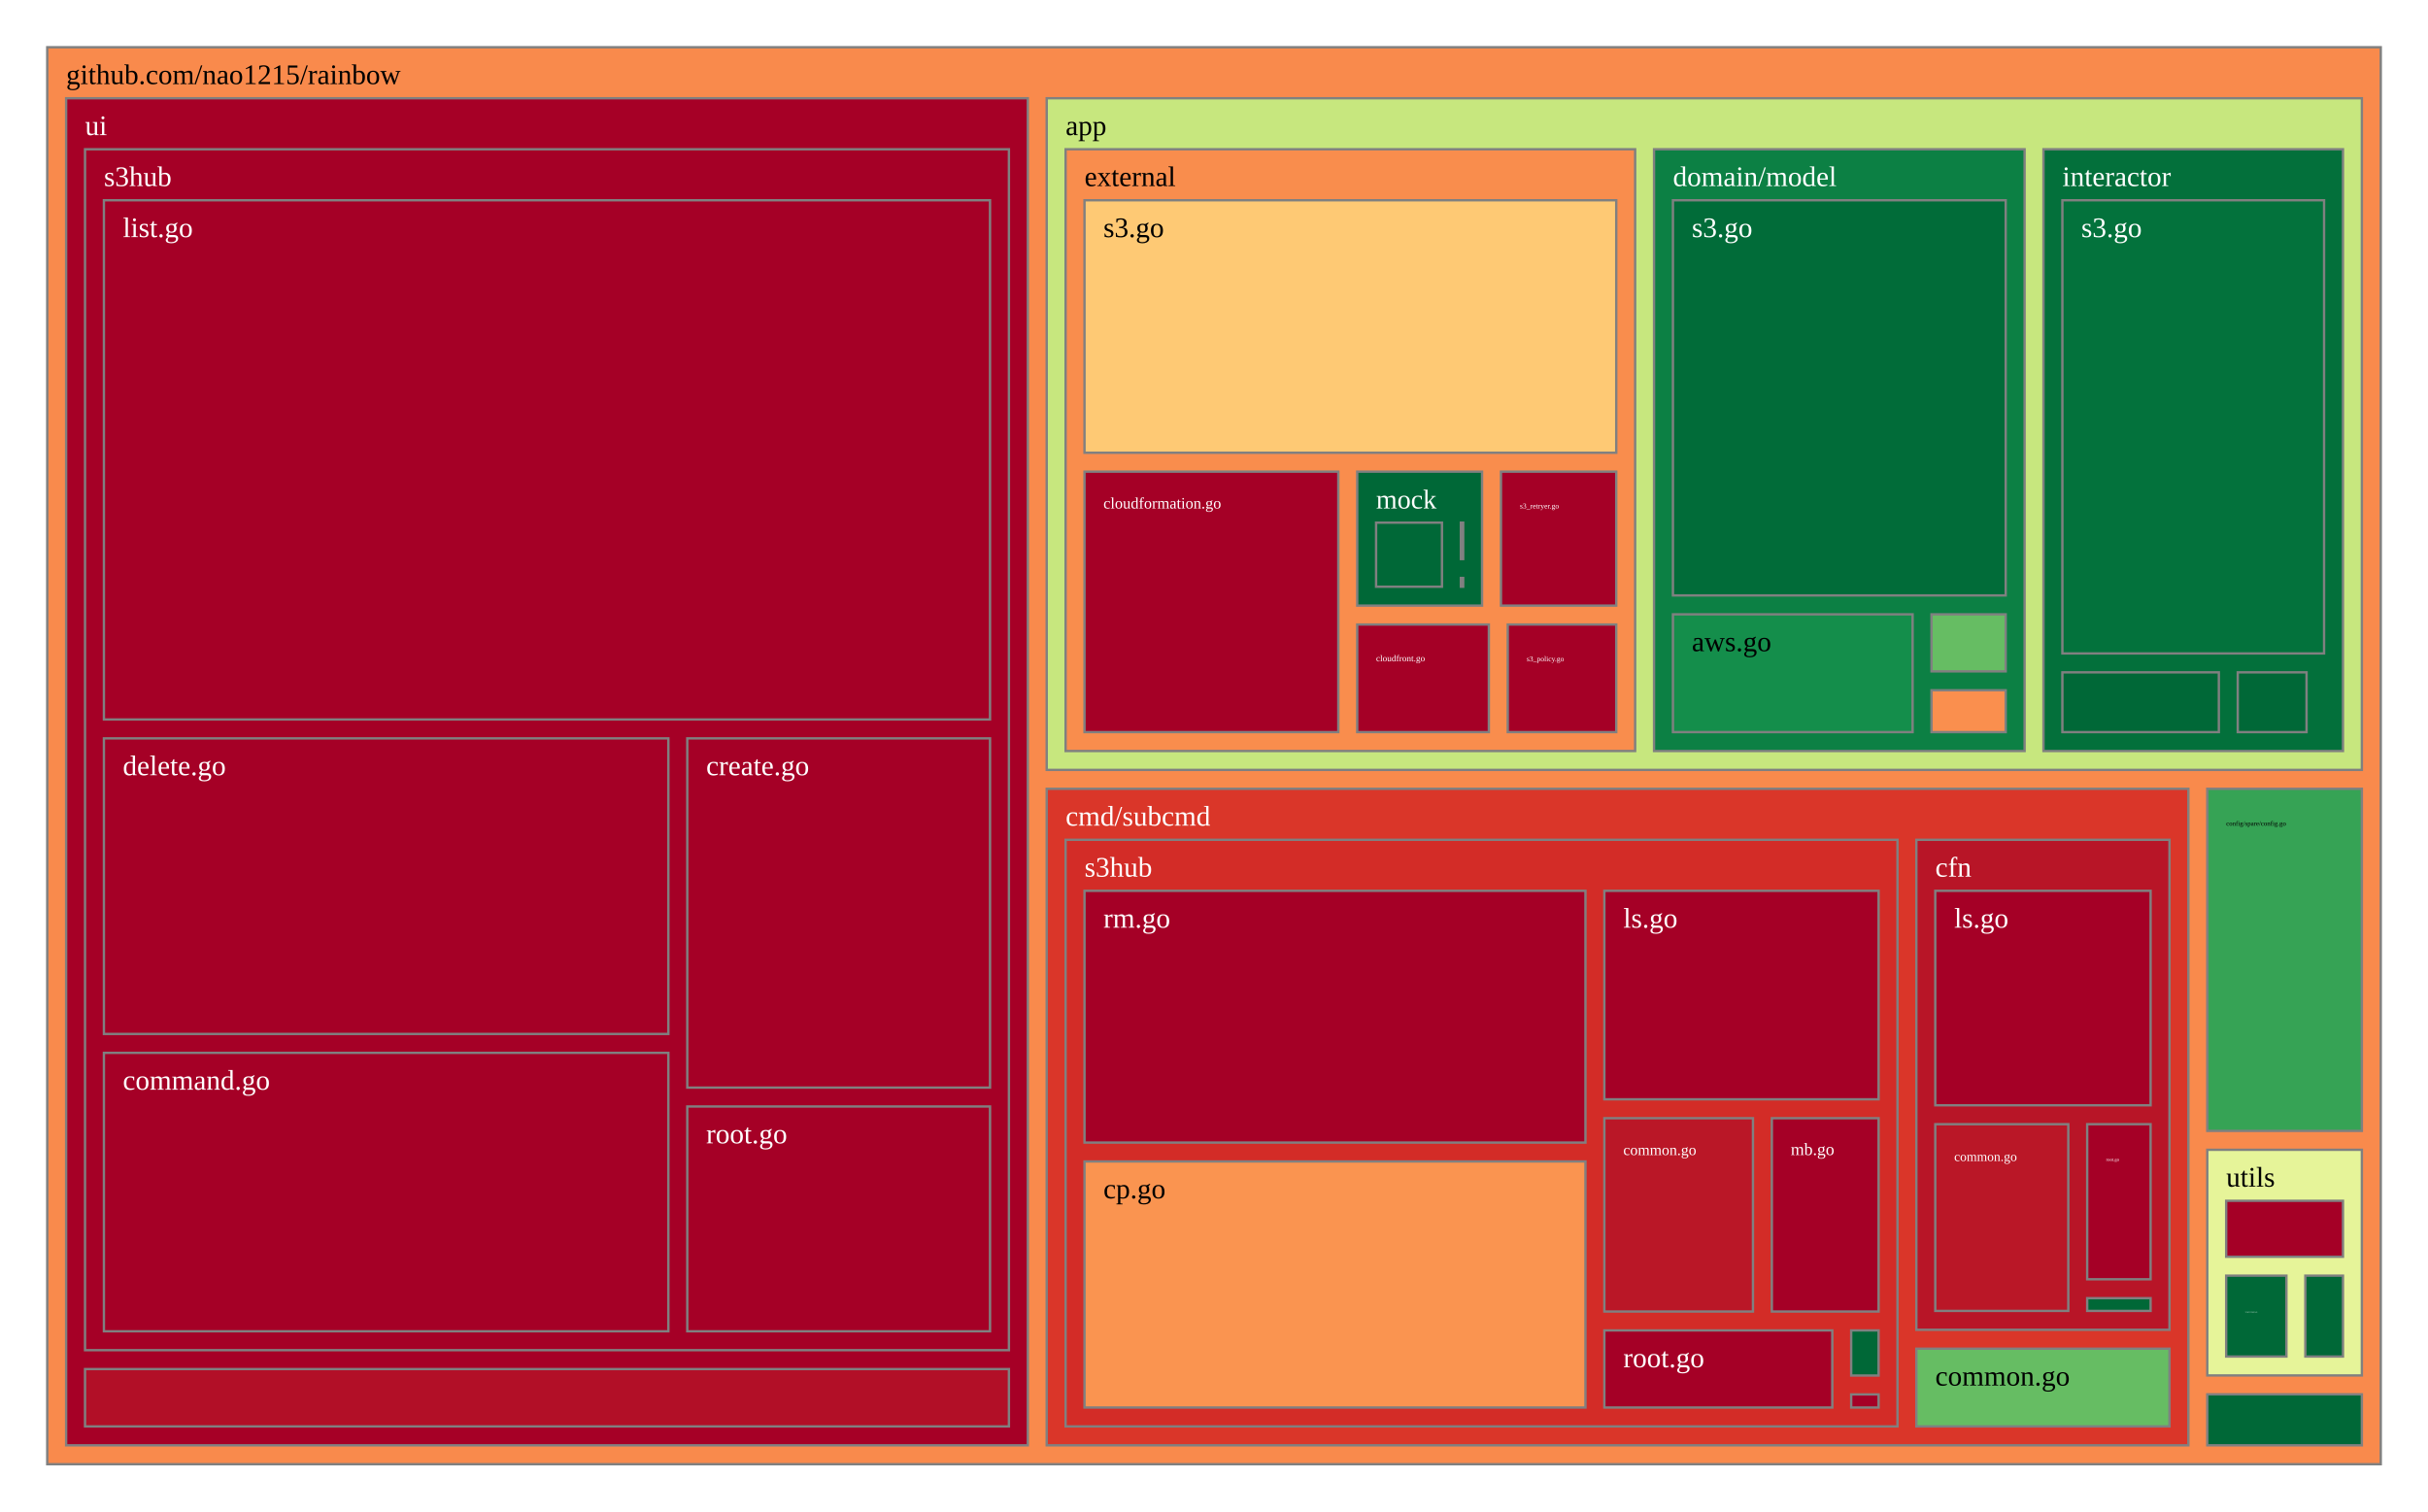
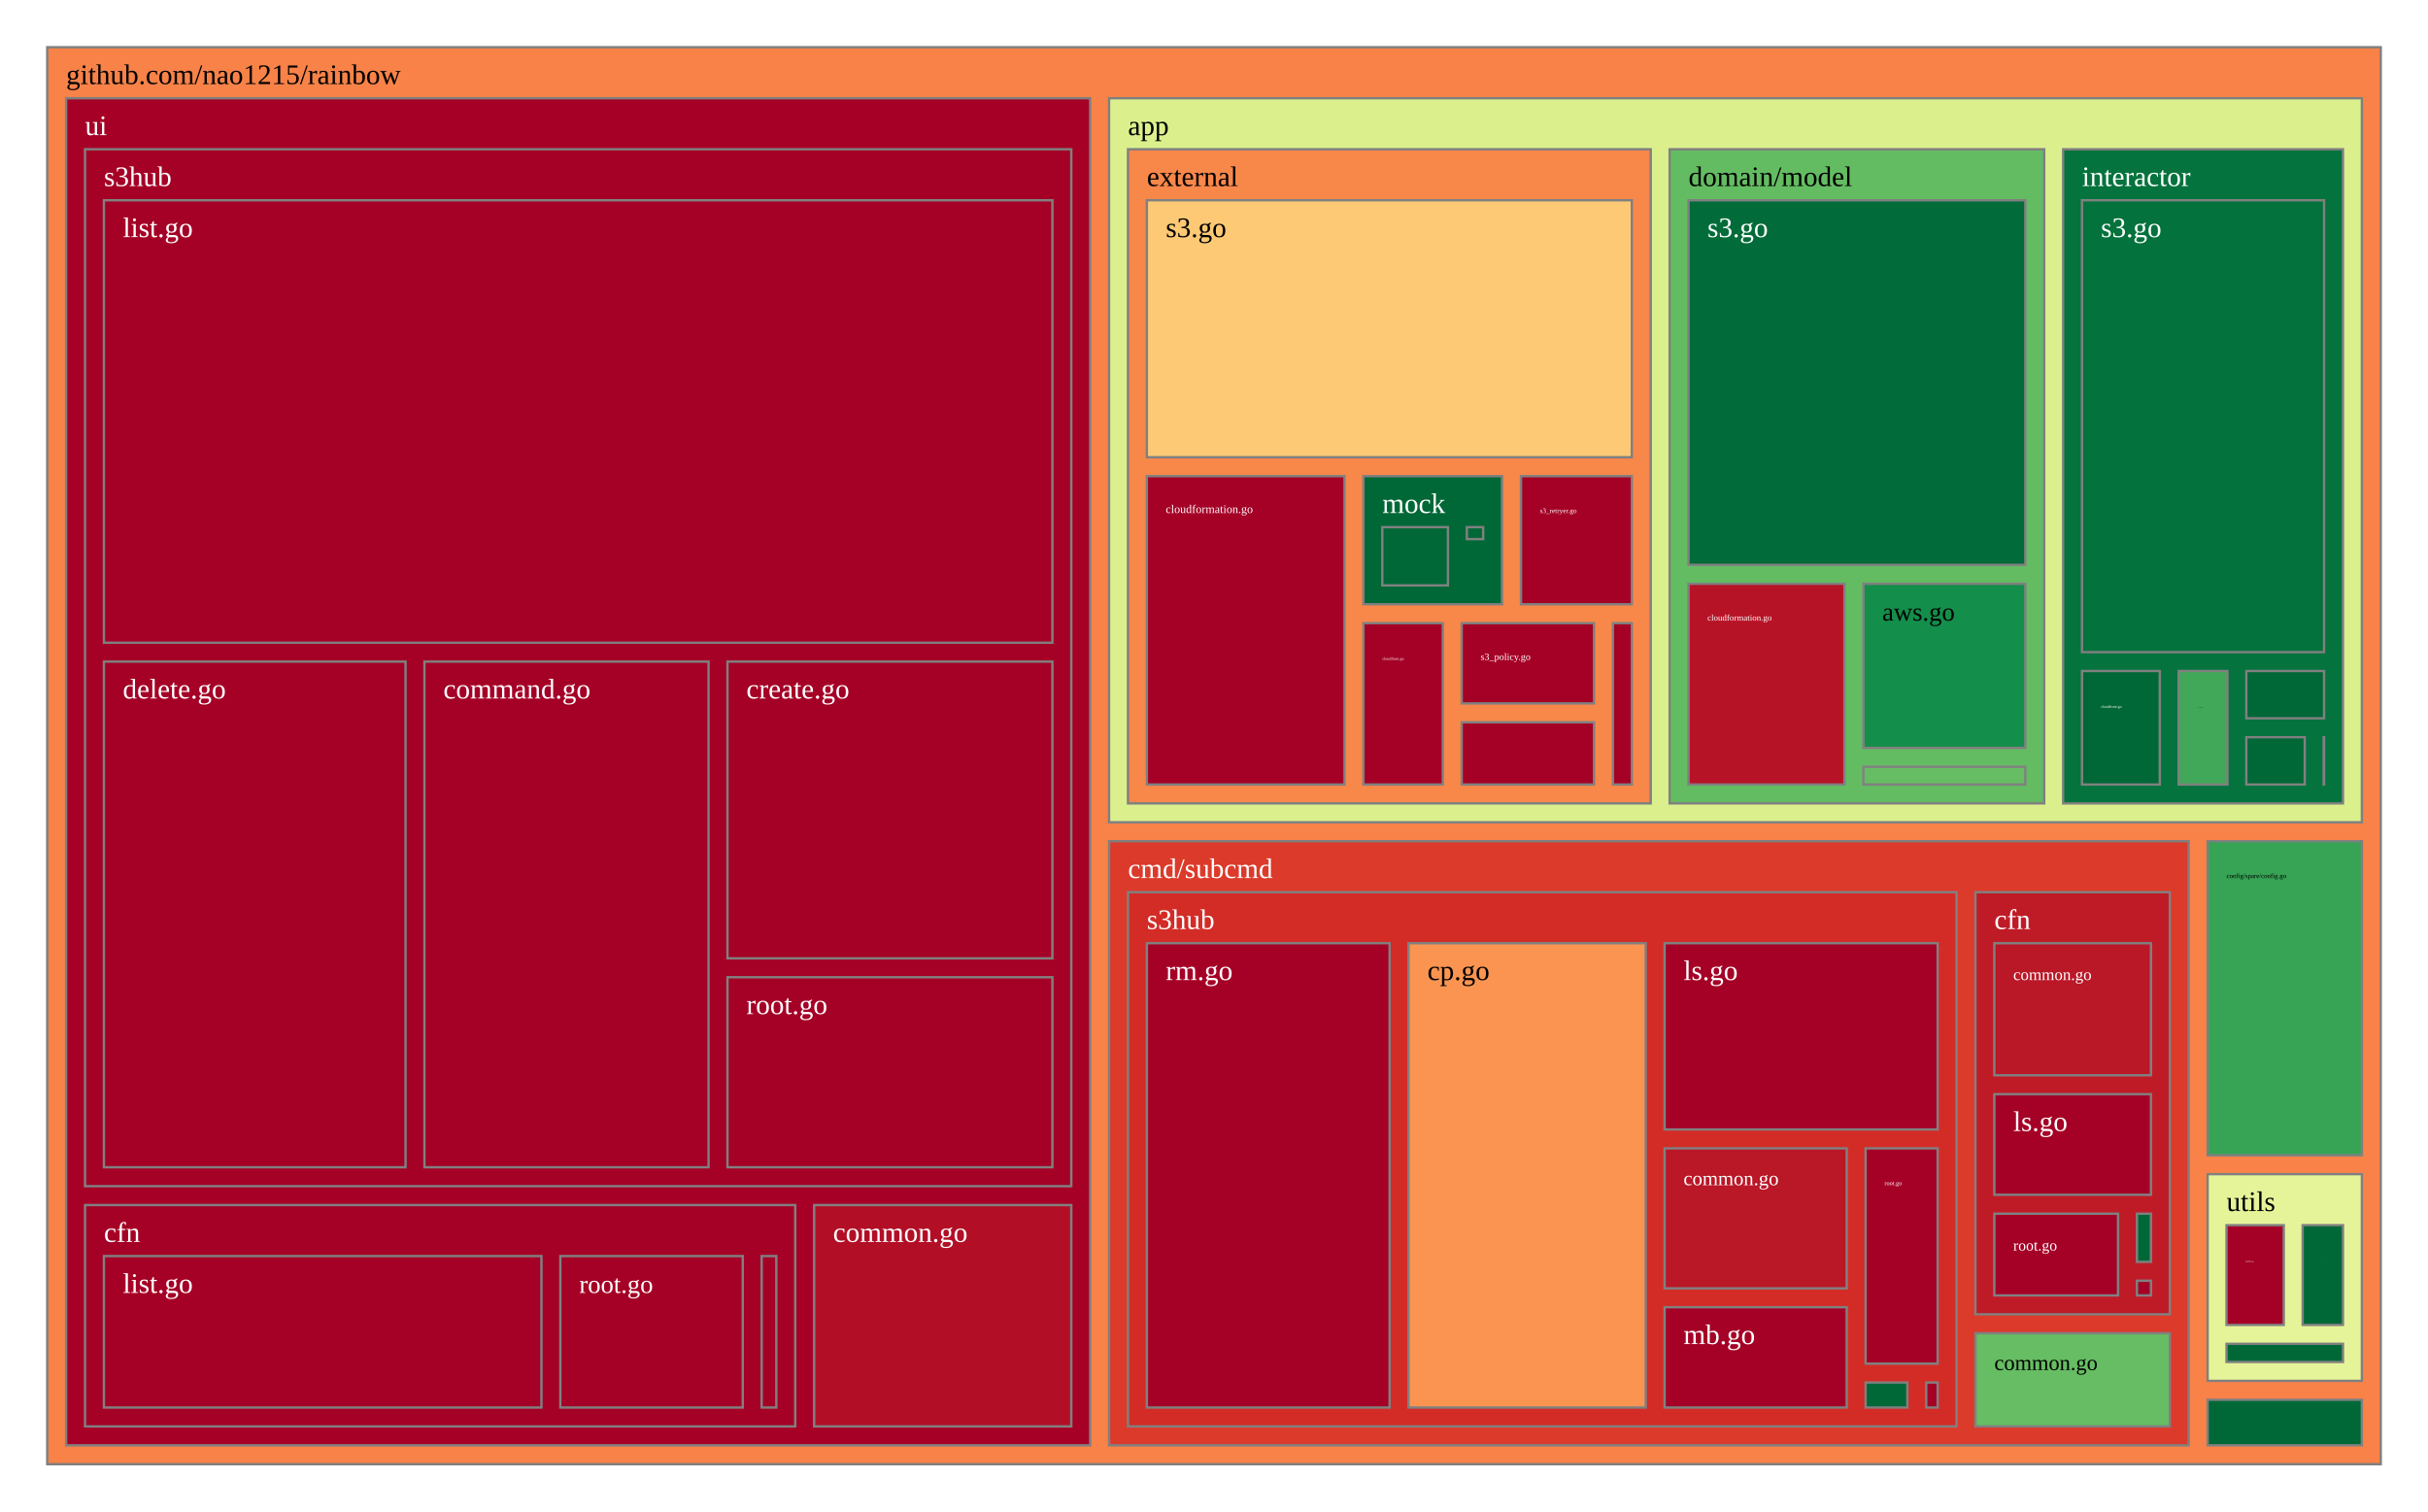
<svg xmlns="http://www.w3.org/2000/svg" viewBox="0 0 1028 640" style="background: white none repeat scroll 0% 0%;">
  <g>
-     <rect x="20" y="20" width="988" height="600" style="fill: rgba(249, 138, 76, 65535);opacity:1;fill-opacity:1;stroke:rgba(128,128,128,65535);stroke-width:1px;stroke-opacity:1;" />
+     <rect x="20" y="20" width="988" height="600" style="fill: rgba(248, 130, 72, 65535);opacity:1;fill-opacity:1;stroke:rgba(128,128,128,65535);stroke-width:1px;stroke-opacity:1;" />
    <text data-notex="1" text-anchor="start" transform="translate(28,35.6) scale(1)" style="font-family: Open Sans, verdana, arial, sans-serif !important; font-size: 12px; fill: rgb(0, 0, 0, 65535); fill-opacity: 1; white-space: pre;" data-math="N">github.com/nao1215/rainbow</text>
  </g>
  <g>
-     <rect x="443.169" y="41.6" width="556.831" height="284.406" style="fill: rgba(199, 231, 126, 65535);opacity:1;fill-opacity:1;stroke:rgba(128,128,128,65535);stroke-width:1px;stroke-opacity:1;" />
-     <text data-notex="1" text-anchor="start" transform="translate(451.1693,57.2) scale(1)" style="font-family: Open Sans, verdana, arial, sans-serif !important; font-size: 12px; fill: rgb(0, 0, 0, 65535); fill-opacity: 1; white-space: pre;" data-math="N">app</text>
-   </g>
-   <g>
-     <rect x="443.169" y="334.006" width="483.377" height="277.994" style="fill: rgba(218, 54, 41, 65535);opacity:1;fill-opacity:1;stroke:rgba(128,128,128,65535);stroke-width:1px;stroke-opacity:1;" />
-     <text data-notex="1" text-anchor="start" transform="translate(451.1693,349.6062) scale(1)" style="font-family: Open Sans, verdana, arial, sans-serif !important; font-size: 12px; fill: rgb(255, 255, 255, 65535); fill-opacity: 1; white-space: pre;" data-math="N">cmd/subcmd</text>
-   </g>
-   <g>
-     <rect x="934.547" y="334.006" width="65.453" height="144.859" style="fill: rgba(54, 163, 85, 65535);opacity:1;fill-opacity:1;stroke:rgba(128,128,128,65535);stroke-width:1px;stroke-opacity:1;" />
-     <text data-notex="1" text-anchor="start" transform="translate(942.5467,349.6062) scale(0.234154)" style="font-family: Open Sans, verdana, arial, sans-serif !important; font-size: 12px; fill: rgb(0, 0, 0, 65535); fill-opacity: 1; white-space: pre;" data-math="N">config/spare/config.go</text>
-   </g>
-   <g>
-     <rect x="28" y="41.6" width="407.169" height="570.4" style="fill: rgba(166, 0, 38, 65535);opacity:1;fill-opacity:1;stroke:rgba(128,128,128,65535);stroke-width:1px;stroke-opacity:1;" />
+     <rect x="469.576" y="41.6" width="530.424" height="306.59" style="fill: rgba(219, 240, 141, 65535);opacity:1;fill-opacity:1;stroke:rgba(128,128,128,65535);stroke-width:1px;stroke-opacity:1;" />
+     <text data-notex="1" text-anchor="start" transform="translate(477.5765,57.2) scale(1)" style="font-family: Open Sans, verdana, arial, sans-serif !important; font-size: 12px; fill: rgb(0, 0, 0, 65535); fill-opacity: 1; white-space: pre;" data-math="N">app</text>
+   </g>
+   <g>
+     <rect x="469.576" y="356.19" width="457.117" height="255.81" style="fill: rgba(220, 58, 42, 65535);opacity:1;fill-opacity:1;stroke:rgba(128,128,128,65535);stroke-width:1px;stroke-opacity:1;" />
+     <text data-notex="1" text-anchor="start" transform="translate(477.5765,371.7901) scale(1)" style="font-family: Open Sans, verdana, arial, sans-serif !important; font-size: 12px; fill: rgb(255, 255, 255, 65535); fill-opacity: 1; white-space: pre;" data-math="N">cmd/subcmd</text>
+   </g>
+   <g>
+     <rect x="934.694" y="356.19" width="65.306" height="133.002" style="fill: rgba(54, 163, 85, 65535);opacity:1;fill-opacity:1;stroke:rgba(128,128,128,65535);stroke-width:1px;stroke-opacity:1;" />
+     <text data-notex="1" text-anchor="start" transform="translate(942.6935,371.7901) scale(0.233459)" style="font-family: Open Sans, verdana, arial, sans-serif !important; font-size: 12px; fill: rgb(0, 0, 0, 65535); fill-opacity: 1; white-space: pre;" data-math="N">config/spare/config.go</text>
+   </g>
+   <g>
+     <rect x="28" y="41.6" width="433.576" height="570.4" style="fill: rgba(166, 0, 38, 65535);opacity:1;fill-opacity:1;stroke:rgba(128,128,128,65535);stroke-width:1px;stroke-opacity:1;" />
    <text data-notex="1" text-anchor="start" transform="translate(36,57.2) scale(1)" style="font-family: Open Sans, verdana, arial, sans-serif !important; font-size: 12px; fill: rgb(255, 255, 255, 65535); fill-opacity: 1; white-space: pre;" data-math="N">ui</text>
  </g>
  <g>
-     <rect x="934.547" y="486.865" width="65.453" height="95.549" style="fill: rgba(230, 244, 153, 65535);opacity:1;fill-opacity:1;stroke:rgba(128,128,128,65535);stroke-width:1px;stroke-opacity:1;" />
-     <text data-notex="1" text-anchor="start" transform="translate(942.5467,502.465) scale(1)" style="font-family: Open Sans, verdana, arial, sans-serif !important; font-size: 12px; fill: rgb(0, 0, 0, 65535); fill-opacity: 1; white-space: pre;" data-math="N">utils</text>
-   </g>
-   <g>
-     <rect x="934.547" y="590.414" width="65.453" height="21.586" style="fill: rgba(0, 104, 55, 65535);opacity:1;fill-opacity:1;stroke:rgba(128,128,128,65535);stroke-width:1px;stroke-opacity:1;" />
-   </g>
-   <g>
-     <rect x="700.31" y="63.2" width="156.89" height="254.806" style="fill: rgba(12, 128, 68, 65535);opacity:1;fill-opacity:1;stroke:rgba(128,128,128,65535);stroke-width:1px;stroke-opacity:1;" />
-     <text data-notex="1" text-anchor="start" transform="translate(708.3096,78.8) scale(1)" style="font-family: Open Sans, verdana, arial, sans-serif !important; font-size: 12px; fill: rgb(255, 255, 255, 65535); fill-opacity: 1; white-space: pre;" data-math="N">domain/model</text>
-   </g>
-   <g>
-     <rect x="451.169" y="63.2" width="241.14" height="254.806" style="fill: rgba(249, 141, 77, 65535);opacity:1;fill-opacity:1;stroke:rgba(128,128,128,65535);stroke-width:1px;stroke-opacity:1;" />
-     <text data-notex="1" text-anchor="start" transform="translate(459.1693,78.8) scale(1)" style="font-family: Open Sans, verdana, arial, sans-serif !important; font-size: 12px; fill: rgb(0, 0, 0, 65535); fill-opacity: 1; white-space: pre;" data-math="N">external</text>
-   </g>
-   <g>
-     <rect x="865.199" y="63.2" width="126.801" height="254.806" style="fill: rgba(3, 112, 59, 65535);opacity:1;fill-opacity:1;stroke:rgba(128,128,128,65535);stroke-width:1px;stroke-opacity:1;" />
-     <text data-notex="1" text-anchor="start" transform="translate(873.1995,78.8) scale(1)" style="font-family: Open Sans, verdana, arial, sans-serif !important; font-size: 12px; fill: rgb(255, 255, 255, 65535); fill-opacity: 1; white-space: pre;" data-math="N">interactor</text>
-   </g>
-   <g>
-     <rect x="811.378" y="355.606" width="107.169" height="207.48" style="fill: rgba(184, 21, 39, 65535);opacity:1;fill-opacity:1;stroke:rgba(128,128,128,65535);stroke-width:1px;stroke-opacity:1;" />
-     <text data-notex="1" text-anchor="start" transform="translate(819.3779,371.2062) scale(1)" style="font-family: Open Sans, verdana, arial, sans-serif !important; font-size: 12px; fill: rgb(255, 255, 255, 65535); fill-opacity: 1; white-space: pre;" data-math="N">cfn</text>
-   </g>
-   <g>
-     <rect x="811.378" y="571.086" width="107.169" height="32.914" style="fill: rgba(102, 189, 99, 65535);opacity:1;fill-opacity:1;stroke:rgba(128,128,128,65535);stroke-width:1px;stroke-opacity:1;" />
-     <text data-notex="1" text-anchor="start" transform="translate(819.3779,586.6861) scale(1)" style="font-family: Open Sans, verdana, arial, sans-serif !important; font-size: 12px; fill: rgb(0, 0, 0, 65535); fill-opacity: 1; white-space: pre;" data-math="N">common.go</text>
-   </g>
-   <g>
-     <rect x="451.169" y="355.606" width="352.209" height="248.394" style="fill: rgba(211, 44, 39, 65535);opacity:1;fill-opacity:1;stroke:rgba(128,128,128,65535);stroke-width:1px;stroke-opacity:1;" />
-     <text data-notex="1" text-anchor="start" transform="translate(459.1693,371.2062) scale(1)" style="font-family: Open Sans, verdana, arial, sans-serif !important; font-size: 12px; fill: rgb(255, 255, 255, 65535); fill-opacity: 1; white-space: pre;" data-math="N">s3hub</text>
-   </g>
-   <g>
-     <rect x="36" y="579.718" width="391.169" height="24.282" style="fill: rgba(178, 15, 39, 65535);opacity:1;fill-opacity:1;stroke:rgba(128,128,128,65535);stroke-width:1px;stroke-opacity:1;" />
-   </g>
-   <g>
-     <rect x="36" y="63.2" width="391.169" height="508.518" style="fill: rgba(165, 0, 38, 65535);opacity:1;fill-opacity:1;stroke:rgba(128,128,128,65535);stroke-width:1px;stroke-opacity:1;" />
+     <rect x="934.694" y="497.192" width="65.306" height="87.517" style="fill: rgba(230, 244, 153, 65535);opacity:1;fill-opacity:1;stroke:rgba(128,128,128,65535);stroke-width:1px;stroke-opacity:1;" />
+     <text data-notex="1" text-anchor="start" transform="translate(942.6935,512.792) scale(1)" style="font-family: Open Sans, verdana, arial, sans-serif !important; font-size: 12px; fill: rgb(0, 0, 0, 65535); fill-opacity: 1; white-space: pre;" data-math="N">utils</text>
+   </g>
+   <g>
+     <rect x="934.694" y="592.709" width="65.306" height="19.291" style="fill: rgba(0, 104, 55, 65535);opacity:1;fill-opacity:1;stroke:rgba(128,128,128,65535);stroke-width:1px;stroke-opacity:1;" />
+   </g>
+   <g>
+     <rect x="706.908" y="63.2" width="158.6" height="276.99" style="fill: rgba(100, 188, 98, 65535);opacity:1;fill-opacity:1;stroke:rgba(128,128,128,65535);stroke-width:1px;stroke-opacity:1;" />
+     <text data-notex="1" text-anchor="start" transform="translate(714.9081,78.8) scale(1)" style="font-family: Open Sans, verdana, arial, sans-serif !important; font-size: 12px; fill: rgb(0, 0, 0, 65535); fill-opacity: 1; white-space: pre;" data-math="N">domain/model</text>
+   </g>
+   <g>
+     <rect x="477.576" y="63.2" width="221.332" height="276.99" style="fill: rgba(248, 135, 74, 65535);opacity:1;fill-opacity:1;stroke:rgba(128,128,128,65535);stroke-width:1px;stroke-opacity:1;" />
+     <text data-notex="1" text-anchor="start" transform="translate(485.5765,78.8) scale(1)" style="font-family: Open Sans, verdana, arial, sans-serif !important; font-size: 12px; fill: rgb(0, 0, 0, 65535); fill-opacity: 1; white-space: pre;" data-math="N">external</text>
+   </g>
+   <g>
+     <rect x="873.508" y="63.2" width="118.492" height="276.99" style="fill: rgba(4, 115, 61, 65535);opacity:1;fill-opacity:1;stroke:rgba(128,128,128,65535);stroke-width:1px;stroke-opacity:1;" />
+     <text data-notex="1" text-anchor="start" transform="translate(881.5077,78.8) scale(1)" style="font-family: Open Sans, verdana, arial, sans-serif !important; font-size: 12px; fill: rgb(255, 255, 255, 65535); fill-opacity: 1; white-space: pre;" data-math="N">interactor</text>
+   </g>
+   <g>
+     <rect x="836.382" y="377.79" width="82.312" height="178.735" style="fill: rgba(191, 27, 39, 65535);opacity:1;fill-opacity:1;stroke:rgba(128,128,128,65535);stroke-width:1px;stroke-opacity:1;" />
+     <text data-notex="1" text-anchor="start" transform="translate(844.3819,393.3902) scale(1)" style="font-family: Open Sans, verdana, arial, sans-serif !important; font-size: 12px; fill: rgb(255, 255, 255, 65535); fill-opacity: 1; white-space: pre;" data-math="N">cfn</text>
+   </g>
+   <g>
+     <rect x="836.382" y="564.525" width="82.312" height="39.475" style="fill: rgba(102, 189, 99, 65535);opacity:1;fill-opacity:1;stroke:rgba(128,128,128,65535);stroke-width:1px;stroke-opacity:1;" />
+     <text data-notex="1" text-anchor="start" transform="translate(844.3819,580.125) scale(0.767495)" style="font-family: Open Sans, verdana, arial, sans-serif !important; font-size: 12px; fill: rgb(0, 0, 0, 65535); fill-opacity: 1; white-space: pre;" data-math="N">common.go</text>
+   </g>
+   <g>
+     <rect x="477.576" y="377.79" width="350.805" height="226.21" style="fill: rgba(211, 44, 39, 65535);opacity:1;fill-opacity:1;stroke:rgba(128,128,128,65535);stroke-width:1px;stroke-opacity:1;" />
+     <text data-notex="1" text-anchor="start" transform="translate(485.5765,393.3902) scale(1)" style="font-family: Open Sans, verdana, arial, sans-serif !important; font-size: 12px; fill: rgb(255, 255, 255, 65535); fill-opacity: 1; white-space: pre;" data-math="N">s3hub</text>
+   </g>
+   <g>
+     <rect x="36" y="510.264" width="300.693" height="93.736" style="fill: rgba(165, 0, 38, 65535);opacity:1;fill-opacity:1;stroke:rgba(128,128,128,65535);stroke-width:1px;stroke-opacity:1;" />
+     <text data-notex="1" text-anchor="start" transform="translate(44,525.8642) scale(1)" style="font-family: Open Sans, verdana, arial, sans-serif !important; font-size: 12px; fill: rgb(255, 255, 255, 65535); fill-opacity: 1; white-space: pre;" data-math="N">cfn</text>
+   </g>
+   <g>
+     <rect x="344.693" y="510.264" width="108.884" height="93.736" style="fill: rgba(178, 15, 39, 65535);opacity:1;fill-opacity:1;stroke:rgba(128,128,128,65535);stroke-width:1px;stroke-opacity:1;" />
+     <text data-notex="1" text-anchor="start" transform="translate(352.6928,525.8642) scale(1)" style="font-family: Open Sans, verdana, arial, sans-serif !important; font-size: 12px; fill: rgb(255, 255, 255, 65535); fill-opacity: 1; white-space: pre;" data-math="N">common.go</text>
+   </g>
+   <g>
+     <rect x="36" y="63.2" width="417.576" height="439.064" style="fill: rgba(165, 0, 38, 65535);opacity:1;fill-opacity:1;stroke:rgba(128,128,128,65535);stroke-width:1px;stroke-opacity:1;" />
    <text data-notex="1" text-anchor="start" transform="translate(44,78.8) scale(1)" style="font-family: Open Sans, verdana, arial, sans-serif !important; font-size: 12px; fill: rgb(255, 255, 255, 65535); fill-opacity: 1; white-space: pre;" data-math="N">s3hub</text>
  </g>
  <g>
-     <rect x="976.061" y="540.158" width="15.939" height="34.257" style="fill: rgba(0, 104, 55, 65535);opacity:1;fill-opacity:1;stroke:rgba(128,128,128,65535);stroke-width:1px;stroke-opacity:1;" />
-   </g>
-   <g>
-     <rect x="942.547" y="508.465" width="49.453" height="23.693" style="fill: rgba(165, 0, 38, 65535);opacity:1;fill-opacity:1;stroke:rgba(128,128,128,65535);stroke-width:1px;stroke-opacity:1;" />
-   </g>
-   <g>
-     <rect x="942.547" y="540.158" width="25.514" height="34.257" style="fill: rgba(0, 104, 55, 65535);opacity:1;fill-opacity:1;stroke:rgba(128,128,128,65535);stroke-width:1px;stroke-opacity:1;" />
-     <text data-notex="1" text-anchor="start" transform="translate(950.5467,555.7576) scale(0.061943)" style="font-family: Open Sans, verdana, arial, sans-serif !important; font-size: 12px; fill: rgb(255, 255, 255, 65535); fill-opacity: 1; white-space: pre;" data-math="N">xregex/xregex.go</text>
-   </g>
-   <g>
-     <rect x="708.31" y="260.13" width="101.478" height="49.876" style="fill: rgba(20, 142, 75, 65535);opacity:1;fill-opacity:1;stroke:rgba(128,128,128,65535);stroke-width:1px;stroke-opacity:1;" />
-     <text data-notex="1" text-anchor="start" transform="translate(716.3096,275.7302) scale(1)" style="font-family: Open Sans, verdana, arial, sans-serif !important; font-size: 12px; fill: rgb(0, 0, 0, 65535); fill-opacity: 1; white-space: pre;" data-math="N">aws.go</text>
-   </g>
-   <g>
-     <rect x="817.787" y="292.284" width="31.412" height="17.723" style="fill: rgba(250, 143, 78, 65535);opacity:1;fill-opacity:1;stroke:rgba(128,128,128,65535);stroke-width:1px;stroke-opacity:1;" />
-   </g>
-   <g>
-     <rect x="708.31" y="84.8" width="140.89" height="167.33" style="fill: rgba(1, 108, 57, 65535);opacity:1;fill-opacity:1;stroke:rgba(128,128,128,65535);stroke-width:1px;stroke-opacity:1;" />
-     <text data-notex="1" text-anchor="start" transform="translate(716.3096,100.4) scale(1)" style="font-family: Open Sans, verdana, arial, sans-serif !important; font-size: 12px; fill: rgb(255, 255, 255, 65535); fill-opacity: 1; white-space: pre;" data-math="N">s3.go</text>
-   </g>
-   <g>
-     <rect x="817.787" y="260.13" width="31.412" height="24.153" style="fill: rgba(102, 189, 99, 65535);opacity:1;fill-opacity:1;stroke:rgba(128,128,128,65535);stroke-width:1px;stroke-opacity:1;" />
-   </g>
-   <g>
-     <rect x="459.169" y="199.713" width="107.46" height="110.293" style="fill: rgba(165, 0, 38, 65535);opacity:1;fill-opacity:1;stroke:rgba(128,128,128,65535);stroke-width:1px;stroke-opacity:1;" />
-     <text data-notex="1" text-anchor="start" transform="translate(467.1693,215.3132) scale(0.560416)" style="font-family: Open Sans, verdana, arial, sans-serif !important; font-size: 12px; fill: rgb(255, 255, 255, 65535); fill-opacity: 1; white-space: pre;" data-math="N">cloudformation.go</text>
-   </g>
-   <g>
-     <rect x="574.629" y="264.44" width="55.744" height="45.567" style="fill: rgba(165, 0, 38, 65535);opacity:1;fill-opacity:1;stroke:rgba(128,128,128,65535);stroke-width:1px;stroke-opacity:1;" />
-     <text data-notex="1" text-anchor="start" transform="translate(582.6293,280.0396) scale(0.318458)" style="font-family: Open Sans, verdana, arial, sans-serif !important; font-size: 12px; fill: rgb(255, 255, 255, 65535); fill-opacity: 1; white-space: pre;" data-math="N">cloudfront.go</text>
-   </g>
-   <g>
-     <rect x="574.629" y="199.713" width="52.869" height="56.726" style="fill: rgba(0, 104, 55, 65535);opacity:1;fill-opacity:1;stroke:rgba(128,128,128,65535);stroke-width:1px;stroke-opacity:1;" />
-     <text data-notex="1" text-anchor="start" transform="translate(582.6293,215.3132) scale(0.960133)" style="font-family: Open Sans, verdana, arial, sans-serif !important; font-size: 12px; fill: rgb(255, 255, 255, 65535); fill-opacity: 1; white-space: pre;" data-math="N">mock</text>
-   </g>
-   <g>
-     <rect x="459.169" y="84.8" width="225.14" height="106.913" style="fill: rgba(254, 201, 116, 65535);opacity:1;fill-opacity:1;stroke:rgba(128,128,128,65535);stroke-width:1px;stroke-opacity:1;" />
-     <text data-notex="1" text-anchor="start" transform="translate(467.1693,100.4) scale(1)" style="font-family: Open Sans, verdana, arial, sans-serif !important; font-size: 12px; fill: rgb(0, 0, 0, 65535); fill-opacity: 1; white-space: pre;" data-math="N">s3.go</text>
-   </g>
-   <g>
-     <rect x="638.373" y="264.44" width="45.937" height="45.567" style="fill: rgba(165, 0, 38, 65535);opacity:1;fill-opacity:1;stroke:rgba(128,128,128,65535);stroke-width:1px;stroke-opacity:1;" />
-     <text data-notex="1" text-anchor="start" transform="translate(646.3728,280.0396) scale(0.259868)" style="font-family: Open Sans, verdana, arial, sans-serif !important; font-size: 12px; fill: rgb(255, 255, 255, 65535); fill-opacity: 1; white-space: pre;" data-math="N">s3_policy.go</text>
-   </g>
-   <g>
-     <rect x="635.498" y="199.713" width="48.811" height="56.726" style="fill: rgba(165, 0, 38, 65535);opacity:1;fill-opacity:1;stroke:rgba(128,128,128,65535);stroke-width:1px;stroke-opacity:1;" />
-     <text data-notex="1" text-anchor="start" transform="translate(643.4984,215.3132) scale(0.26291)" style="font-family: Open Sans, verdana, arial, sans-serif !important; font-size: 12px; fill: rgb(255, 255, 255, 65535); fill-opacity: 1; white-space: pre;" data-math="N">s3_retryer.go</text>
-   </g>
-   <g>
-     <rect x="947.45" y="284.691" width="29.125" height="25.315" style="fill: rgba(0, 104, 55, 65535);opacity:1;fill-opacity:1;stroke:rgba(128,128,128,65535);stroke-width:1px;stroke-opacity:1;" />
-   </g>
-   <g>
-     <rect x="873.199" y="284.691" width="66.25" height="25.315" style="fill: rgba(0, 104, 55, 65535);opacity:1;fill-opacity:1;stroke:rgba(128,128,128,65535);stroke-width:1px;stroke-opacity:1;" />
-   </g>
-   <g>
-     <rect x="873.199" y="84.8" width="110.801" height="191.891" style="fill: rgba(3, 114, 60, 65535);opacity:1;fill-opacity:1;stroke:rgba(128,128,128,65535);stroke-width:1px;stroke-opacity:1;" />
-     <text data-notex="1" text-anchor="start" transform="translate(881.1995,100.4) scale(1)" style="font-family: Open Sans, verdana, arial, sans-serif !important; font-size: 12px; fill: rgb(255, 255, 255, 65535); fill-opacity: 1; white-space: pre;" data-math="N">s3.go</text>
-   </g>
-   <g>
-     <rect x="819.378" y="476.028" width="56.326" height="79.058" style="fill: rgba(186, 23, 39, 65535);opacity:1;fill-opacity:1;stroke:rgba(128,128,128,65535);stroke-width:1px;stroke-opacity:1;" />
-     <text data-notex="1" text-anchor="start" transform="translate(827.3779,491.6284) scale(0.466732)" style="font-family: Open Sans, verdana, arial, sans-serif !important; font-size: 12px; fill: rgb(255, 255, 255, 65535); fill-opacity: 1; white-space: pre;" data-math="N">common.go</text>
-   </g>
-   <g>
-     <rect x="819.378" y="377.206" width="91.169" height="90.822" style="fill: rgba(165, 0, 38, 65535);opacity:1;fill-opacity:1;stroke:rgba(128,128,128,65535);stroke-width:1px;stroke-opacity:1;" />
-     <text data-notex="1" text-anchor="start" transform="translate(827.3779,392.8062) scale(1)" style="font-family: Open Sans, verdana, arial, sans-serif !important; font-size: 12px; fill: rgb(255, 255, 255, 65535); fill-opacity: 1; white-space: pre;" data-math="N">ls.go</text>
-   </g>
-   <g>
-     <rect x="883.704" y="476.028" width="26.843" height="65.664" style="fill: rgba(165, 0, 38, 65535);opacity:1;fill-opacity:1;stroke:rgba(128,128,128,65535);stroke-width:1px;stroke-opacity:1;" />
-     <text data-notex="1" text-anchor="start" transform="translate(891.7036,491.6284) scale(0.161355)" style="font-family: Open Sans, verdana, arial, sans-serif !important; font-size: 12px; fill: rgb(255, 255, 255, 65535); fill-opacity: 1; white-space: pre;" data-math="N">root.go</text>
-   </g>
-   <g>
-     <rect x="883.704" y="549.693" width="26.843" height="5.393" style="fill: rgba(0, 104, 55, 65535);opacity:1;fill-opacity:1;stroke:rgba(128,128,128,65535);stroke-width:1px;stroke-opacity:1;" />
-   </g>
-   <g>
-     <rect x="679.276" y="473.487" width="62.916" height="81.862" style="fill: rgba(186, 23, 39, 65535);opacity:1;fill-opacity:1;stroke:rgba(128,128,128,65535);stroke-width:1px;stroke-opacity:1;" />
-     <text data-notex="1" text-anchor="start" transform="translate(687.2755,489.0866) scale(0.543005)" style="font-family: Open Sans, verdana, arial, sans-serif !important; font-size: 12px; fill: rgb(255, 255, 255, 65535); fill-opacity: 1; white-space: pre;" data-math="N">common.go</text>
-   </g>
-   <g>
-     <rect x="459.169" y="491.809" width="212.106" height="104.191" style="fill: rgba(250, 148, 80, 65535);opacity:1;fill-opacity:1;stroke:rgba(128,128,128,65535);stroke-width:1px;stroke-opacity:1;" />
-     <text data-notex="1" text-anchor="start" transform="translate(467.1693,507.4095) scale(1)" style="font-family: Open Sans, verdana, arial, sans-serif !important; font-size: 12px; fill: rgb(0, 0, 0, 65535); fill-opacity: 1; white-space: pre;" data-math="N">cp.go</text>
-   </g>
-   <g>
-     <rect x="783.783" y="590.449" width="11.595" height="5.551" style="fill: rgba(165, 0, 38, 65535);opacity:1;fill-opacity:1;stroke:rgba(128,128,128,65535);stroke-width:1px;stroke-opacity:1;" />
-   </g>
-   <g>
-     <rect x="679.276" y="377.206" width="116.102" height="88.28" style="fill: rgba(165, 0, 38, 65535);opacity:1;fill-opacity:1;stroke:rgba(128,128,128,65535);stroke-width:1px;stroke-opacity:1;" />
-     <text data-notex="1" text-anchor="start" transform="translate(687.2755,392.8062) scale(1)" style="font-family: Open Sans, verdana, arial, sans-serif !important; font-size: 12px; fill: rgb(255, 255, 255, 65535); fill-opacity: 1; white-space: pre;" data-math="N">ls.go</text>
-   </g>
-   <g>
-     <rect x="750.191" y="473.487" width="45.187" height="81.862" style="fill: rgba(165, 0, 38, 65535);opacity:1;fill-opacity:1;stroke:rgba(128,128,128,65535);stroke-width:1px;stroke-opacity:1;" />
-     <text data-notex="1" text-anchor="start" transform="translate(758.1912,489.0866) scale(0.608057)" style="font-family: Open Sans, verdana, arial, sans-serif !important; font-size: 12px; fill: rgb(255, 255, 255, 65535); fill-opacity: 1; white-space: pre;" data-math="N">mb.go</text>
-   </g>
-   <g>
-     <rect x="459.169" y="377.206" width="212.106" height="106.603" style="fill: rgba(165, 0, 38, 65535);opacity:1;fill-opacity:1;stroke:rgba(128,128,128,65535);stroke-width:1px;stroke-opacity:1;" />
-     <text data-notex="1" text-anchor="start" transform="translate(467.1693,392.8062) scale(1)" style="font-family: Open Sans, verdana, arial, sans-serif !important; font-size: 12px; fill: rgb(255, 255, 255, 65535); fill-opacity: 1; white-space: pre;" data-math="N">rm.go</text>
-   </g>
-   <g>
-     <rect x="679.276" y="563.348" width="96.507" height="32.652" style="fill: rgba(165, 0, 38, 65535);opacity:1;fill-opacity:1;stroke:rgba(128,128,128,65535);stroke-width:1px;stroke-opacity:1;" />
-     <text data-notex="1" text-anchor="start" transform="translate(687.2755,578.9483) scale(1)" style="font-family: Open Sans, verdana, arial, sans-serif !important; font-size: 12px; fill: rgb(255, 255, 255, 65535); fill-opacity: 1; white-space: pre;" data-math="N">root.go</text>
-   </g>
-   <g>
-     <rect x="783.783" y="563.348" width="11.595" height="19.101" style="fill: rgba(0, 104, 55, 65535);opacity:1;fill-opacity:1;stroke:rgba(128,128,128,65535);stroke-width:1px;stroke-opacity:1;" />
-   </g>
-   <g>
-     <rect x="44" y="445.817" width="238.983" height="117.901" style="fill: rgba(165, 0, 38, 65535);opacity:1;fill-opacity:1;stroke:rgba(128,128,128,65535);stroke-width:1px;stroke-opacity:1;" />
-     <text data-notex="1" text-anchor="start" transform="translate(52,461.4168) scale(1)" style="font-family: Open Sans, verdana, arial, sans-serif !important; font-size: 12px; fill: rgb(255, 255, 255, 65535); fill-opacity: 1; white-space: pre;" data-math="N">command.go</text>
-   </g>
-   <g>
-     <rect x="290.983" y="312.652" width="128.187" height="147.878" style="fill: rgba(165, 0, 38, 65535);opacity:1;fill-opacity:1;stroke:rgba(128,128,128,65535);stroke-width:1px;stroke-opacity:1;" />
-     <text data-notex="1" text-anchor="start" transform="translate(298.9826,328.2525) scale(1)" style="font-family: Open Sans, verdana, arial, sans-serif !important; font-size: 12px; fill: rgb(255, 255, 255, 65535); fill-opacity: 1; white-space: pre;" data-math="N">create.go</text>
-   </g>
-   <g>
-     <rect x="44" y="312.652" width="238.983" height="125.164" style="fill: rgba(165, 0, 38, 65535);opacity:1;fill-opacity:1;stroke:rgba(128,128,128,65535);stroke-width:1px;stroke-opacity:1;" />
-     <text data-notex="1" text-anchor="start" transform="translate(52,328.2525) scale(1)" style="font-family: Open Sans, verdana, arial, sans-serif !important; font-size: 12px; fill: rgb(255, 255, 255, 65535); fill-opacity: 1; white-space: pre;" data-math="N">delete.go</text>
-   </g>
-   <g>
-     <rect x="44" y="84.8" width="375.169" height="219.852" style="fill: rgba(165, 0, 38, 65535);opacity:1;fill-opacity:1;stroke:rgba(128,128,128,65535);stroke-width:1px;stroke-opacity:1;" />
+     <rect x="942.694" y="569.015" width="49.306" height="7.695" style="fill: rgba(0, 104, 55, 65535);opacity:1;fill-opacity:1;stroke:rgba(128,128,128,65535);stroke-width:1px;stroke-opacity:1;" />
+   </g>
+   <g>
+     <rect x="942.694" y="518.792" width="24.235" height="42.223" style="fill: rgba(165, 0, 38, 65535);opacity:1;fill-opacity:1;stroke:rgba(128,128,128,65535);stroke-width:1px;stroke-opacity:1;" />
+     <text data-notex="1" text-anchor="start" transform="translate(950.6935,534.392) scale(0.071484)" style="font-family: Open Sans, verdana, arial, sans-serif !important; font-size: 12px; fill: rgb(255, 255, 255, 65535); fill-opacity: 1; white-space: pre;" data-math="N">file/file.go</text>
+   </g>
+   <g>
+     <rect x="974.928" y="518.792" width="17.072" height="42.223" style="fill: rgba(0, 104, 55, 65535);opacity:1;fill-opacity:1;stroke:rgba(128,128,128,65535);stroke-width:1px;stroke-opacity:1;" />
+     <text data-notex="1" text-anchor="start" transform="translate(982.9284,534.392) scale(0.006976)" style="font-family: Open Sans, verdana, arial, sans-serif !important; font-size: 12px; fill: rgb(255, 255, 255, 65535); fill-opacity: 1; white-space: pre;" data-math="N">xregex/xregex.go</text>
+   </g>
+   <g>
+     <rect x="788.932" y="247.178" width="68.576" height="69.51" style="fill: rgba(20, 142, 75, 65535);opacity:1;fill-opacity:1;stroke:rgba(128,128,128,65535);stroke-width:1px;stroke-opacity:1;" />
+     <text data-notex="1" text-anchor="start" transform="translate(796.9316,262.7777) scale(0.912779)" style="font-family: Open Sans, verdana, arial, sans-serif !important; font-size: 12px; fill: rgb(0, 0, 0, 65535); fill-opacity: 1; white-space: pre;" data-math="N">aws.go</text>
+   </g>
+   <g>
+     <rect x="714.908" y="247.178" width="66.024" height="85.012" style="fill: rgba(183, 19, 39, 65535);opacity:1;fill-opacity:1;stroke:rgba(128,128,128,65535);stroke-width:1px;stroke-opacity:1;" />
+     <text data-notex="1" text-anchor="start" transform="translate(722.9081,262.7777) scale(0.306517)" style="font-family: Open Sans, verdana, arial, sans-serif !important; font-size: 12px; fill: rgb(255, 255, 255, 65535); fill-opacity: 1; white-space: pre;" data-math="N">cloudformation.go</text>
+   </g>
+   <g>
+     <rect x="714.908" y="84.8" width="142.6" height="154.378" style="fill: rgba(1, 108, 57, 65535);opacity:1;fill-opacity:1;stroke:rgba(128,128,128,65535);stroke-width:1px;stroke-opacity:1;" />
+     <text data-notex="1" text-anchor="start" transform="translate(722.9081,100.4) scale(1)" style="font-family: Open Sans, verdana, arial, sans-serif !important; font-size: 12px; fill: rgb(255, 255, 255, 65535); fill-opacity: 1; white-space: pre;" data-math="N">s3.go</text>
+   </g>
+   <g>
+     <rect x="788.932" y="324.688" width="68.576" height="7.502" style="fill: rgba(102, 189, 99, 65535);opacity:1;fill-opacity:1;stroke:rgba(128,128,128,65535);stroke-width:1px;stroke-opacity:1;" />
+   </g>
+   <g>
+     <rect x="485.576" y="201.615" width="83.68" height="130.575" style="fill: rgba(165, 0, 38, 65535);opacity:1;fill-opacity:1;stroke:rgba(128,128,128,65535);stroke-width:1px;stroke-opacity:1;" />
+     <text data-notex="1" text-anchor="start" transform="translate(493.5765,217.2152) scale(0.414704)" style="font-family: Open Sans, verdana, arial, sans-serif !important; font-size: 12px; fill: rgb(255, 255, 255, 65535); fill-opacity: 1; white-space: pre;" data-math="N">cloudformation.go</text>
+   </g>
+   <g>
+     <rect x="577.256" y="263.874" width="33.618" height="68.317" style="fill: rgba(165, 0, 38, 65535);opacity:1;fill-opacity:1;stroke:rgba(128,128,128,65535);stroke-width:1px;stroke-opacity:1;" />
+     <text data-notex="1" text-anchor="start" transform="translate(585.2562,279.4735) scale(0.141168)" style="font-family: Open Sans, verdana, arial, sans-serif !important; font-size: 12px; fill: rgb(255, 255, 255, 65535); fill-opacity: 1; white-space: pre;" data-math="N">cloudfront.go</text>
+   </g>
+   <g>
+     <rect x="618.874" y="305.848" width="56.027" height="26.342" style="fill: rgba(165, 0, 38, 65535);opacity:1;fill-opacity:1;stroke:rgba(128,128,128,65535);stroke-width:1px;stroke-opacity:1;" />
+   </g>
+   <g>
+     <rect x="577.256" y="201.615" width="58.712" height="54.258" style="fill: rgba(0, 104, 55, 65535);opacity:1;fill-opacity:1;stroke:rgba(128,128,128,65535);stroke-width:1px;stroke-opacity:1;" />
+     <text data-notex="1" text-anchor="start" transform="translate(585.2562,217.2152) scale(1)" style="font-family: Open Sans, verdana, arial, sans-serif !important; font-size: 12px; fill: rgb(255, 255, 255, 65535); fill-opacity: 1; white-space: pre;" data-math="N">mock</text>
+   </g>
+   <g>
+     <rect x="485.576" y="84.8" width="205.332" height="108.815" style="fill: rgba(254, 201, 116, 65535);opacity:1;fill-opacity:1;stroke:rgba(128,128,128,65535);stroke-width:1px;stroke-opacity:1;" />
+     <text data-notex="1" text-anchor="start" transform="translate(493.5765,100.4) scale(1)" style="font-family: Open Sans, verdana, arial, sans-serif !important; font-size: 12px; fill: rgb(0, 0, 0, 65535); fill-opacity: 1; white-space: pre;" data-math="N">s3.go</text>
+   </g>
+   <g>
+     <rect x="618.874" y="263.874" width="56.027" height="33.974" style="fill: rgba(165, 0, 38, 65535);opacity:1;fill-opacity:1;stroke:rgba(128,128,128,65535);stroke-width:1px;stroke-opacity:1;" />
+     <text data-notex="1" text-anchor="start" transform="translate(626.8739,279.4735) scale(0.347459)" style="font-family: Open Sans, verdana, arial, sans-serif !important; font-size: 12px; fill: rgb(255, 255, 255, 65535); fill-opacity: 1; white-space: pre;" data-math="N">s3_policy.go</text>
+   </g>
+   <g>
+     <rect x="643.968" y="201.615" width="46.94" height="54.258" style="fill: rgba(165, 0, 38, 65535);opacity:1;fill-opacity:1;stroke:rgba(128,128,128,65535);stroke-width:1px;stroke-opacity:1;" />
+     <text data-notex="1" text-anchor="start" transform="translate(651.9685,217.2152) scale(0.247913)" style="font-family: Open Sans, verdana, arial, sans-serif !important; font-size: 12px; fill: rgb(255, 255, 255, 65535); fill-opacity: 1; white-space: pre;" data-math="N">s3_retryer.go</text>
+   </g>
+   <g>
+     <rect x="682.901" y="263.874" width="8.007" height="68.317" style="fill: rgba(165, 0, 38, 65535);opacity:1;fill-opacity:1;stroke:rgba(128,128,128,65535);stroke-width:1px;stroke-opacity:1;" />
+   </g>
+   <g>
+     <rect x="951.077" y="284.129" width="32.923" height="20.031" style="fill: rgba(0, 104, 55, 65535);opacity:1;fill-opacity:1;stroke:rgba(128,128,128,65535);stroke-width:1px;stroke-opacity:1;" />
+   </g>
+   <g>
+     <rect x="881.508" y="284.129" width="32.923" height="48.061" style="fill: rgba(0, 104, 55, 65535);opacity:1;fill-opacity:1;stroke:rgba(128,128,128,65535);stroke-width:1px;stroke-opacity:1;" />
+     <text data-notex="1" text-anchor="start" transform="translate(889.5077,299.7289) scale(0.135602)" style="font-family: Open Sans, verdana, arial, sans-serif !important; font-size: 12px; fill: rgb(255, 255, 255, 65535); fill-opacity: 1; white-space: pre;" data-math="N">cloudfront.go</text>
+   </g>
+   <g>
+     <rect x="922.431" y="284.129" width="20.646" height="48.061" style="fill: rgba(64, 168, 88, 65535);opacity:1;fill-opacity:1;stroke:rgba(128,128,128,65535);stroke-width:1px;stroke-opacity:1;" />
+     <text data-notex="1" text-anchor="start" transform="translate(930.4308,299.7289) scale(0.030248)" style="font-family: Open Sans, verdana, arial, sans-serif !important; font-size: 12px; fill: rgb(0, 0, 0, 65535); fill-opacity: 1; white-space: pre;" data-math="N">cost_explorer.go</text>
+   </g>
+   <g>
+     <rect x="983.815" y="312.16" width="0.185" height="20.031" style="fill: rgba(0, 104, 55, 65535);opacity:1;fill-opacity:1;stroke:rgba(128,128,128,65535);stroke-width:1px;stroke-opacity:1;" />
+   </g>
+   <g>
+     <rect x="881.508" y="84.8" width="102.492" height="191.329" style="fill: rgba(3, 114, 60, 65535);opacity:1;fill-opacity:1;stroke:rgba(128,128,128,65535);stroke-width:1px;stroke-opacity:1;" />
+     <text data-notex="1" text-anchor="start" transform="translate(889.5077,100.4) scale(1)" style="font-family: Open Sans, verdana, arial, sans-serif !important; font-size: 12px; fill: rgb(255, 255, 255, 65535); fill-opacity: 1; white-space: pre;" data-math="N">s3.go</text>
+   </g>
+   <g>
+     <rect x="951.077" y="312.16" width="24.738" height="20.031" style="fill: rgba(0, 104, 55, 65535);opacity:1;fill-opacity:1;stroke:rgba(128,128,128,65535);stroke-width:1px;stroke-opacity:1;" />
+   </g>
+   <g>
+     <rect x="844.382" y="399.39" width="66.312" height="55.919" style="fill: rgba(186, 23, 39, 65535);opacity:1;fill-opacity:1;stroke:rgba(128,128,128,65535);stroke-width:1px;stroke-opacity:1;" />
+     <text data-notex="1" text-anchor="start" transform="translate(852.3819,414.9902) scale(0.58231)" style="font-family: Open Sans, verdana, arial, sans-serif !important; font-size: 12px; fill: rgb(255, 255, 255, 65535); fill-opacity: 1; white-space: pre;" data-math="N">common.go</text>
+   </g>
+   <g>
+     <rect x="904.76" y="542.321" width="5.933" height="6.204" style="fill: rgba(165, 0, 38, 65535);opacity:1;fill-opacity:1;stroke:rgba(128,128,128,65535);stroke-width:1px;stroke-opacity:1;" />
+   </g>
+   <g>
+     <rect x="844.382" y="463.309" width="66.312" height="42.603" style="fill: rgba(165, 0, 38, 65535);opacity:1;fill-opacity:1;stroke:rgba(128,128,128,65535);stroke-width:1px;stroke-opacity:1;" />
+     <text data-notex="1" text-anchor="start" transform="translate(852.3819,478.9094) scale(1)" style="font-family: Open Sans, verdana, arial, sans-serif !important; font-size: 12px; fill: rgb(255, 255, 255, 65535); fill-opacity: 1; white-space: pre;" data-math="N">ls.go</text>
+   </g>
+   <g>
+     <rect x="844.382" y="513.912" width="52.378" height="34.613" style="fill: rgba(165, 0, 38, 65535);opacity:1;fill-opacity:1;stroke:rgba(128,128,128,65535);stroke-width:1px;stroke-opacity:1;" />
+     <text data-notex="1" text-anchor="start" transform="translate(852.3819,529.5122) scale(0.541342)" style="font-family: Open Sans, verdana, arial, sans-serif !important; font-size: 12px; fill: rgb(255, 255, 255, 65535); fill-opacity: 1; white-space: pre;" data-math="N">root.go</text>
+   </g>
+   <g>
+     <rect x="904.76" y="513.912" width="5.933" height="20.409" style="fill: rgba(0, 104, 55, 65535);opacity:1;fill-opacity:1;stroke:rgba(128,128,128,65535);stroke-width:1px;stroke-opacity:1;" />
+   </g>
+   <g>
+     <rect x="704.785" y="486.253" width="77.099" height="59.284" style="fill: rgba(186, 23, 39, 65535);opacity:1;fill-opacity:1;stroke:rgba(128,128,128,65535);stroke-width:1px;stroke-opacity:1;" />
+     <text data-notex="1" text-anchor="start" transform="translate(712.7854,501.8528) scale(0.707167)" style="font-family: Open Sans, verdana, arial, sans-serif !important; font-size: 12px; fill: rgb(255, 255, 255, 65535); fill-opacity: 1; white-space: pre;" data-math="N">common.go</text>
+   </g>
+   <g>
+     <rect x="596.347" y="399.39" width="100.438" height="196.61" style="fill: rgba(250, 148, 80, 65535);opacity:1;fill-opacity:1;stroke:rgba(128,128,128,65535);stroke-width:1px;stroke-opacity:1;" />
+     <text data-notex="1" text-anchor="start" transform="translate(604.3469,414.9902) scale(1)" style="font-family: Open Sans, verdana, arial, sans-serif !important; font-size: 12px; fill: rgb(0, 0, 0, 65535); fill-opacity: 1; white-space: pre;" data-math="N">cp.go</text>
+   </g>
+   <g>
+     <rect x="815.55" y="585.408" width="4.832" height="10.592" style="fill: rgba(165, 0, 38, 65535);opacity:1;fill-opacity:1;stroke:rgba(128,128,128,65535);stroke-width:1px;stroke-opacity:1;" />
+   </g>
+   <g>
+     <rect x="704.785" y="399.39" width="115.597" height="78.863" style="fill: rgba(165, 0, 38, 65535);opacity:1;fill-opacity:1;stroke:rgba(128,128,128,65535);stroke-width:1px;stroke-opacity:1;" />
+     <text data-notex="1" text-anchor="start" transform="translate(712.7854,414.9902) scale(1)" style="font-family: Open Sans, verdana, arial, sans-serif !important; font-size: 12px; fill: rgb(255, 255, 255, 65535); fill-opacity: 1; white-space: pre;" data-math="N">ls.go</text>
+   </g>
+   <g>
+     <rect x="704.785" y="553.537" width="77.099" height="42.463" style="fill: rgba(165, 0, 38, 65535);opacity:1;fill-opacity:1;stroke:rgba(128,128,128,65535);stroke-width:1px;stroke-opacity:1;" />
+     <text data-notex="1" text-anchor="start" transform="translate(712.7854,569.1369) scale(1)" style="font-family: Open Sans, verdana, arial, sans-serif !important; font-size: 12px; fill: rgb(255, 255, 255, 65535); fill-opacity: 1; white-space: pre;" data-math="N">mb.go</text>
+   </g>
+   <g>
+     <rect x="485.576" y="399.39" width="102.77" height="196.61" style="fill: rgba(165, 0, 38, 65535);opacity:1;fill-opacity:1;stroke:rgba(128,128,128,65535);stroke-width:1px;stroke-opacity:1;" />
+     <text data-notex="1" text-anchor="start" transform="translate(493.5765,414.9902) scale(1)" style="font-family: Open Sans, verdana, arial, sans-serif !important; font-size: 12px; fill: rgb(255, 255, 255, 65535); fill-opacity: 1; white-space: pre;" data-math="N">rm.go</text>
+   </g>
+   <g>
+     <rect x="789.885" y="486.253" width="30.497" height="91.156" style="fill: rgba(165, 0, 38, 65535);opacity:1;fill-opacity:1;stroke:rgba(128,128,128,65535);stroke-width:1px;stroke-opacity:1;" />
+     <text data-notex="1" text-anchor="start" transform="translate(797.8847,501.8528) scale(0.215733)" style="font-family: Open Sans, verdana, arial, sans-serif !important; font-size: 12px; fill: rgb(255, 255, 255, 65535); fill-opacity: 1; white-space: pre;" data-math="N">root.go</text>
+   </g>
+   <g>
+     <rect x="789.885" y="585.408" width="17.665" height="10.592" style="fill: rgba(0, 104, 55, 65535);opacity:1;fill-opacity:1;stroke:rgba(128,128,128,65535);stroke-width:1px;stroke-opacity:1;" />
+   </g>
+   <g>
+     <rect x="322.484" y="531.864" width="6.208" height="64.136" style="fill: rgba(165, 0, 38, 65535);opacity:1;fill-opacity:1;stroke:rgba(128,128,128,65535);stroke-width:1px;stroke-opacity:1;" />
+   </g>
+   <g>
+     <rect x="44" y="531.864" width="185.234" height="64.136" style="fill: rgba(165, 0, 38, 65535);opacity:1;fill-opacity:1;stroke:rgba(128,128,128,65535);stroke-width:1px;stroke-opacity:1;" />
+     <text data-notex="1" text-anchor="start" transform="translate(52,547.4642) scale(1)" style="font-family: Open Sans, verdana, arial, sans-serif !important; font-size: 12px; fill: rgb(255, 255, 255, 65535); fill-opacity: 1; white-space: pre;" data-math="N">list.go</text>
+   </g>
+   <g>
+     <rect x="237.234" y="531.864" width="77.25" height="64.136" style="fill: rgba(165, 0, 38, 65535);opacity:1;fill-opacity:1;stroke:rgba(128,128,128,65535);stroke-width:1px;stroke-opacity:1;" />
+     <text data-notex="1" text-anchor="start" transform="translate(245.2341,547.4642) scale(0.911463)" style="font-family: Open Sans, verdana, arial, sans-serif !important; font-size: 12px; fill: rgb(255, 255, 255, 65535); fill-opacity: 1; white-space: pre;" data-math="N">root.go</text>
+   </g>
+   <g>
+     <rect x="179.703" y="280.152" width="120.301" height="214.112" style="fill: rgba(165, 0, 38, 65535);opacity:1;fill-opacity:1;stroke:rgba(128,128,128,65535);stroke-width:1px;stroke-opacity:1;" />
+     <text data-notex="1" text-anchor="start" transform="translate(187.703,295.7519) scale(1)" style="font-family: Open Sans, verdana, arial, sans-serif !important; font-size: 12px; fill: rgb(255, 255, 255, 65535); fill-opacity: 1; white-space: pre;" data-math="N">command.go</text>
+   </g>
+   <g>
+     <rect x="308.004" y="280.152" width="137.572" height="125.644" style="fill: rgba(165, 0, 38, 65535);opacity:1;fill-opacity:1;stroke:rgba(128,128,128,65535);stroke-width:1px;stroke-opacity:1;" />
+     <text data-notex="1" text-anchor="start" transform="translate(316.0041,295.7519) scale(1)" style="font-family: Open Sans, verdana, arial, sans-serif !important; font-size: 12px; fill: rgb(255, 255, 255, 65535); fill-opacity: 1; white-space: pre;" data-math="N">create.go</text>
+   </g>
+   <g>
+     <rect x="44" y="280.152" width="127.703" height="214.112" style="fill: rgba(165, 0, 38, 65535);opacity:1;fill-opacity:1;stroke:rgba(128,128,128,65535);stroke-width:1px;stroke-opacity:1;" />
+     <text data-notex="1" text-anchor="start" transform="translate(52,295.7519) scale(1)" style="font-family: Open Sans, verdana, arial, sans-serif !important; font-size: 12px; fill: rgb(255, 255, 255, 65535); fill-opacity: 1; white-space: pre;" data-math="N">delete.go</text>
+   </g>
+   <g>
+     <rect x="44" y="84.8" width="401.576" height="187.352" style="fill: rgba(165, 0, 38, 65535);opacity:1;fill-opacity:1;stroke:rgba(128,128,128,65535);stroke-width:1px;stroke-opacity:1;" />
    <text data-notex="1" text-anchor="start" transform="translate(52,100.4) scale(1)" style="font-family: Open Sans, verdana, arial, sans-serif !important; font-size: 12px; fill: rgb(255, 255, 255, 65535); fill-opacity: 1; white-space: pre;" data-math="N">list.go</text>
  </g>
  <g>
-     <rect x="290.983" y="468.531" width="128.187" height="95.187" style="fill: rgba(165, 0, 38, 65535);opacity:1;fill-opacity:1;stroke:rgba(128,128,128,65535);stroke-width:1px;stroke-opacity:1;" />
-     <text data-notex="1" text-anchor="start" transform="translate(298.9826,484.1307) scale(1)" style="font-family: Open Sans, verdana, arial, sans-serif !important; font-size: 12px; fill: rgb(255, 255, 255, 65535); fill-opacity: 1; white-space: pre;" data-math="N">root.go</text>
-   </g>
-   <g>
-     <rect x="618.525" y="244.731" width="0.974" height="3.709" style="fill: rgba(0, 104, 55, 65535);opacity:1;fill-opacity:1;stroke:rgba(128,128,128,65535);stroke-width:1px;stroke-opacity:1;" />
-   </g>
-   <g>
-     <rect x="618.525" y="221.313" width="0.974" height="15.418" style="fill: rgba(0, 104, 55, 65535);opacity:1;fill-opacity:1;stroke:rgba(128,128,128,65535);stroke-width:1px;stroke-opacity:1;" />
-   </g>
-   <g>
-     <rect x="582.629" y="221.313" width="27.895" height="27.126" style="fill: rgba(0, 104, 55, 65535);opacity:1;fill-opacity:1;stroke:rgba(128,128,128,65535);stroke-width:1px;stroke-opacity:1;" />
+     <rect x="308.004" y="413.796" width="137.572" height="80.468" style="fill: rgba(165, 0, 38, 65535);opacity:1;fill-opacity:1;stroke:rgba(128,128,128,65535);stroke-width:1px;stroke-opacity:1;" />
+     <text data-notex="1" text-anchor="start" transform="translate(316.0041,429.3957) scale(1)" style="font-family: Open Sans, verdana, arial, sans-serif !important; font-size: 12px; fill: rgb(255, 255, 255, 65535); fill-opacity: 1; white-space: pre;" data-math="N">root.go</text>
+   </g>
+   <g>
+     <rect x="621.053" y="223.215" width="6.915" height="5.063" style="fill: rgba(0, 104, 55, 65535);opacity:1;fill-opacity:1;stroke:rgba(128,128,128,65535);stroke-width:1px;stroke-opacity:1;" />
+   </g>
+   <g>
+     <rect x="585.256" y="223.215" width="27.797" height="24.658" style="fill: rgba(0, 104, 55, 65535);opacity:1;fill-opacity:1;stroke:rgba(128,128,128,65535);stroke-width:1px;stroke-opacity:1;" />
  </g>
</svg>
